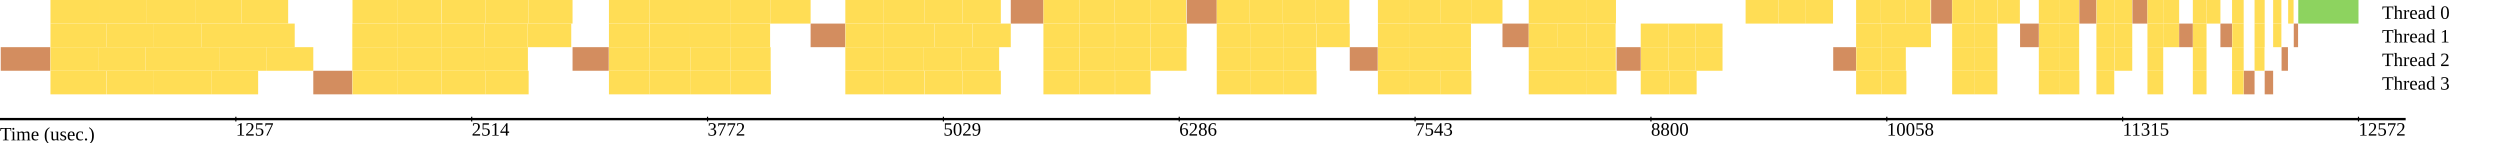
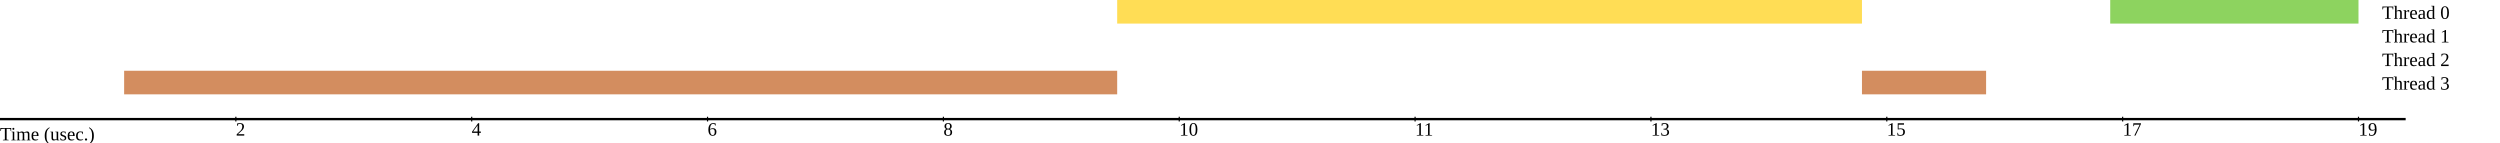
<svg x="-11" y="-8" width="1060" height="60.5">
-   <rect x="21.397" y="0" width="20.999" height="10" fill="#ffdd55" stroke-width="0" />
-   <rect x="42.396" y="0" width="19.885" height="10" fill="#ffdd55" stroke-width="0" />
-   <rect x="62.281" y="0" width="20.442" height="10" fill="#ffdd55" stroke-width="0" />
-   <rect x="82.724" y="0" width="19.647" height="10" fill="#ffdd55" stroke-width="0" />
-   <rect x="102.37" y="0" width="19.806" height="10" fill="#ffdd55" stroke-width="0" />
-   <rect x="149.459" y="0" width="18.931" height="10" fill="#ffdd55" stroke-width="0" />
-   <rect x="168.39" y="0" width="18.772" height="10" fill="#ffdd55" stroke-width="0" />
-   <rect x="187.241" y="0" width="18.533" height="10" fill="#ffdd55" stroke-width="0" />
-   <rect x="205.775" y="0" width="18.295" height="10" fill="#ffdd55" stroke-width="0" />
-   <rect x="224.069" y="0" width="18.692" height="10" fill="#ffdd55" stroke-width="0" />
-   <rect x="258.193" y="0" width="17.181" height="10" fill="#ffdd55" stroke-width="0" />
-   <rect x="275.374" y="0" width="17.181" height="10" fill="#ffdd55" stroke-width="0" />
-   <rect x="292.555" y="0" width="17.022" height="10" fill="#ffdd55" stroke-width="0" />
-   <rect x="309.577" y="0" width="17.022" height="10" fill="#ffdd55" stroke-width="0" />
-   <rect x="326.599" y="0" width="17.101" height="10" fill="#ffdd55" stroke-width="0" />
-   <rect x="358.416" y="0" width="16.306" height="10" fill="#ffdd55" stroke-width="0" />
-   <rect x="374.722" y="0" width="17.34" height="10" fill="#ffdd55" stroke-width="0" />
-   <rect x="392.062" y="0" width="16.067" height="10" fill="#ffdd55" stroke-width="0" />
-   <rect x="408.129" y="0" width="16.227" height="10" fill="#ffdd55" stroke-width="0" />
-   <rect x="428.571" y="0" width="13.84" height="10" fill="#d38d5f" stroke-width="0" />
-   <rect x="442.412" y="0" width="15.192" height="10" fill="#ffdd55" stroke-width="0" />
-   <rect x="457.604" y="0" width="15.033" height="10" fill="#ffdd55" stroke-width="0" />
-   <rect x="472.638" y="0" width="15.033" height="10" fill="#ffdd55" stroke-width="0" />
-   <rect x="487.671" y="0" width="15.272" height="10" fill="#ffdd55" stroke-width="0" />
-   <rect x="503.182" y="0" width="12.727" height="10" fill="#d38d5f" stroke-width="0" />
-   <rect x="515.908" y="0" width="13.999" height="10" fill="#ffdd55" stroke-width="0" />
-   <rect x="529.908" y="0" width="13.999" height="10" fill="#ffdd55" stroke-width="0" />
-   <rect x="543.907" y="0" width="13.999" height="10" fill="#ffdd55" stroke-width="0" />
-   <rect x="557.906" y="0" width="14.238" height="10" fill="#ffdd55" stroke-width="0" />
-   <rect x="584.235" y="0" width="13.204" height="10" fill="#ffdd55" stroke-width="0" />
-   <rect x="597.439" y="0" width="13.204" height="10" fill="#ffdd55" stroke-width="0" />
-   <rect x="610.643" y="0" width="13.124" height="10" fill="#ffdd55" stroke-width="0" />
-   <rect x="623.767" y="0" width="13.283" height="10" fill="#ffdd55" stroke-width="0" />
-   <rect x="648.186" y="0" width="12.409" height="10" fill="#ffdd55" stroke-width="0" />
-   <rect x="660.595" y="0" width="12.249" height="10" fill="#ffdd55" stroke-width="0" />
-   <rect x="672.844" y="0" width="12.329" height="10" fill="#ffdd55" stroke-width="0" />
-   <rect x="740.137" y="0" width="13.92" height="10" fill="#ffdd55" stroke-width="0" />
-   <rect x="754.057" y="0" width="11.613" height="10" fill="#ffdd55" stroke-width="0" />
-   <rect x="765.67" y="0" width="11.534" height="10" fill="#ffdd55" stroke-width="0" />
-   <rect x="786.987" y="0" width="10.5" height="10" fill="#ffdd55" stroke-width="0" />
-   <rect x="797.486" y="0" width="10.42" height="10" fill="#ffdd55" stroke-width="0" />
-   <rect x="807.906" y="0" width="10.659" height="10" fill="#ffdd55" stroke-width="0" />
-   <rect x="818.804" y="0" width="8.829" height="10" fill="#d38d5f" stroke-width="0" />
-   <rect x="827.712" y="0" width="9.545" height="10" fill="#ffdd55" stroke-width="0" />
-   <rect x="837.257" y="0" width="9.545" height="10" fill="#ffdd55" stroke-width="0" />
-   <rect x="846.882" y="0" width="9.545" height="10" fill="#ffdd55" stroke-width="0" />
-   <rect x="864.461" y="0" width="8.591" height="10" fill="#ffdd55" stroke-width="0" />
-   <rect x="873.051" y="0" width="8.511" height="10" fill="#ffdd55" stroke-width="0" />
-   <rect x="881.642" y="0" width="7.238" height="10" fill="#d38d5f" stroke-width="0" />
-   <rect x="888.96" y="0" width="7.477" height="10" fill="#ffdd55" stroke-width="0" />
-   <rect x="896.437" y="0" width="7.636" height="10" fill="#ffdd55" stroke-width="0" />
-   <rect x="904.152" y="0" width="6.363" height="10" fill="#d38d5f" stroke-width="0" />
-   <rect x="910.515" y="0" width="6.682" height="10" fill="#ffdd55" stroke-width="0" />
-   <rect x="917.197" y="0" width="6.761" height="10" fill="#ffdd55" stroke-width="0" />
-   <rect x="929.765" y="0" width="5.807" height="10" fill="#ffdd55" stroke-width="0" />
-   <rect x="935.571" y="0" width="5.886" height="10" fill="#ffdd55" stroke-width="0" />
-   <rect x="946.389" y="0" width="4.932" height="10" fill="#ffdd55" stroke-width="0" />
-   <rect x="955.934" y="0" width="4.295" height="10" fill="#ffdd55" stroke-width="0" />
-   <rect x="963.808" y="0" width="3.5" height="10" fill="#ffdd55" stroke-width="0" />
-   <rect x="970.172" y="0" width="2.307" height="10" fill="#ffdd55" stroke-width="0" />
-   <rect x="974.467" y="0" width="25.533" height="10" fill="#8dd35f" stroke-width="0" />
-   <rect x="21.397" y="10" width="23.783" height="10" fill="#ffdd55" stroke-width="0" />
-   <rect x="45.18" y="10" width="19.726" height="10" fill="#ffdd55" stroke-width="0" />
-   <rect x="64.906" y="10" width="20.601" height="10" fill="#ffdd55" stroke-width="0" />
-   <rect x="85.507" y="10" width="19.647" height="10" fill="#ffdd55" stroke-width="0" />
-   <rect x="105.154" y="10" width="19.806" height="10" fill="#ffdd55" stroke-width="0" />
-   <rect x="149.38" y="10" width="19.011" height="10" fill="#ffdd55" stroke-width="0" />
-   <rect x="168.39" y="10" width="18.692" height="10" fill="#ffdd55" stroke-width="0" />
-   <rect x="187.082" y="10" width="18.374" height="10" fill="#ffdd55" stroke-width="0" />
-   <rect x="205.457" y="10" width="18.215" height="10" fill="#ffdd55" stroke-width="0" />
-   <rect x="223.672" y="10" width="18.533" height="10" fill="#ffdd55" stroke-width="0" />
-   <rect x="258.193" y="10" width="17.181" height="10" fill="#ffdd55" stroke-width="0" />
-   <rect x="275.453" y="10" width="17.101" height="10" fill="#ffdd55" stroke-width="0" />
-   <rect x="292.555" y="10" width="17.022" height="10" fill="#ffdd55" stroke-width="0" />
-   <rect x="309.577" y="10" width="16.942" height="10" fill="#ffdd55" stroke-width="0" />
-   <rect x="343.7" y="10" width="14.715" height="10" fill="#d38d5f" stroke-width="0" />
-   <rect x="358.495" y="10" width="16.227" height="10" fill="#ffdd55" stroke-width="0" />
-   <rect x="374.722" y="10" width="21.476" height="10" fill="#ffdd55" stroke-width="0" />
-   <rect x="396.198" y="10" width="16.227" height="10" fill="#ffdd55" stroke-width="0" />
-   <rect x="412.504" y="10" width="16.067" height="10" fill="#ffdd55" stroke-width="0" />
-   <rect x="442.412" y="10" width="15.272" height="10" fill="#ffdd55" stroke-width="0" />
-   <rect x="457.684" y="10" width="15.033" height="10" fill="#ffdd55" stroke-width="0" />
-   <rect x="472.797" y="10" width="15.033" height="10" fill="#ffdd55" stroke-width="0" />
-   <rect x="487.83" y="10" width="15.352" height="10" fill="#ffdd55" stroke-width="0" />
-   <rect x="515.908" y="10" width="14.158" height="10" fill="#ffdd55" stroke-width="0" />
-   <rect x="530.067" y="10" width="13.999" height="10" fill="#ffdd55" stroke-width="0" />
-   <rect x="544.066" y="10" width="13.999" height="10" fill="#ffdd55" stroke-width="0" />
-   <rect x="558.145" y="10" width="14.158" height="10" fill="#ffdd55" stroke-width="0" />
-   <rect x="584.235" y="10" width="13.204" height="10" fill="#ffdd55" stroke-width="0" />
-   <rect x="597.439" y="10" width="13.124" height="10" fill="#ffdd55" stroke-width="0" />
-   <rect x="610.563" y="10" width="13.124" height="10" fill="#ffdd55" stroke-width="0" />
-   <rect x="637.051" y="10" width="11.136" height="10" fill="#d38d5f" stroke-width="0" />
-   <rect x="648.186" y="10" width="12.329" height="10" fill="#ffdd55" stroke-width="0" />
-   <rect x="660.515" y="10" width="12.249" height="10" fill="#ffdd55" stroke-width="0" />
-   <rect x="672.765" y="10" width="12.249" height="10" fill="#ffdd55" stroke-width="0" />
-   <rect x="695.673" y="10" width="11.772" height="10" fill="#ffdd55" stroke-width="0" />
-   <rect x="707.445" y="10" width="11.374" height="10" fill="#ffdd55" stroke-width="0" />
-   <rect x="718.82" y="10" width="11.534" height="10" fill="#ffdd55" stroke-width="0" />
-   <rect x="786.987" y="10" width="10.659" height="10" fill="#ffdd55" stroke-width="0" />
-   <rect x="797.646" y="10" width="10.5" height="10" fill="#ffdd55" stroke-width="0" />
-   <rect x="808.145" y="10" width="10.579" height="10" fill="#ffdd55" stroke-width="0" />
-   <rect x="827.712" y="10" width="9.625" height="10" fill="#ffdd55" stroke-width="0" />
-   <rect x="837.337" y="10" width="9.545" height="10" fill="#ffdd55" stroke-width="0" />
-   <rect x="856.507" y="10" width="7.954" height="10" fill="#d38d5f" stroke-width="0" />
-   <rect x="864.54" y="10" width="8.511" height="10" fill="#ffdd55" stroke-width="0" />
-   <rect x="873.051" y="10" width="8.511" height="10" fill="#ffdd55" stroke-width="0" />
-   <rect x="888.88" y="10" width="7.636" height="10" fill="#ffdd55" stroke-width="0" />
-   <rect x="896.516" y="10" width="7.556" height="10" fill="#ffdd55" stroke-width="0" />
-   <rect x="910.515" y="10" width="6.682" height="10" fill="#ffdd55" stroke-width="0" />
-   <rect x="917.197" y="10" width="6.682" height="10" fill="#ffdd55" stroke-width="0" />
-   <rect x="923.958" y="10" width="5.807" height="10" fill="#d38d5f" stroke-width="0" />
-   <rect x="929.765" y="10" width="5.807" height="10" fill="#ffdd55" stroke-width="0" />
-   <rect x="941.457" y="10" width="4.932" height="10" fill="#d38d5f" stroke-width="0" />
-   <rect x="946.468" y="10" width="4.852" height="10" fill="#ffdd55" stroke-width="0" />
-   <rect x="955.934" y="10" width="4.295" height="10" fill="#ffdd55" stroke-width="0" />
-   <rect x="963.808" y="10" width="3.5" height="10" fill="#ffdd55" stroke-width="0" />
-   <rect x="972.558" y="10" width="1.829" height="10" fill="#d38d5f" stroke-width="0" />
-   <rect x="0.318" y="20" width="20.999" height="10" fill="#d38d5f" stroke-width="0" />
-   <rect x="21.397" y="20" width="20.522" height="10" fill="#ffdd55" stroke-width="0" />
-   <rect x="41.919" y="20" width="19.806" height="10" fill="#ffdd55" stroke-width="0" />
-   <rect x="61.724" y="20" width="31.499" height="10" fill="#ffdd55" stroke-width="0" />
-   <rect x="93.223" y="20" width="19.885" height="10" fill="#ffdd55" stroke-width="0" />
-   <rect x="113.108" y="20" width="19.726" height="10" fill="#ffdd55" stroke-width="0" />
-   <rect x="149.38" y="20" width="19.011" height="10" fill="#ffdd55" stroke-width="0" />
-   <rect x="168.39" y="20" width="18.692" height="10" fill="#ffdd55" stroke-width="0" />
-   <rect x="187.082" y="20" width="18.533" height="10" fill="#ffdd55" stroke-width="0" />
-   <rect x="205.616" y="20" width="18.215" height="10" fill="#ffdd55" stroke-width="0" />
-   <rect x="242.762" y="20" width="15.352" height="10" fill="#d38d5f" stroke-width="0" />
-   <rect x="258.193" y="20" width="17.261" height="10" fill="#ffdd55" stroke-width="0" />
-   <rect x="275.453" y="20" width="17.261" height="10" fill="#ffdd55" stroke-width="0" />
-   <rect x="292.714" y="20" width="17.101" height="10" fill="#ffdd55" stroke-width="0" />
-   <rect x="309.815" y="20" width="16.942" height="10" fill="#ffdd55" stroke-width="0" />
-   <rect x="358.416" y="20" width="16.306" height="10" fill="#ffdd55" stroke-width="0" />
-   <rect x="374.722" y="20" width="16.704" height="10" fill="#ffdd55" stroke-width="0" />
-   <rect x="391.425" y="20" width="16.147" height="10" fill="#ffdd55" stroke-width="0" />
-   <rect x="407.572" y="20" width="16.067" height="10" fill="#ffdd55" stroke-width="0" />
-   <rect x="442.412" y="20" width="15.192" height="10" fill="#ffdd55" stroke-width="0" />
-   <rect x="457.684" y="20" width="15.033" height="10" fill="#ffdd55" stroke-width="0" />
-   <rect x="472.717" y="20" width="15.033" height="10" fill="#ffdd55" stroke-width="0" />
-   <rect x="487.83" y="20" width="15.272" height="10" fill="#ffdd55" stroke-width="0" />
-   <rect x="515.908" y="20" width="14.158" height="10" fill="#ffdd55" stroke-width="0" />
-   <rect x="530.067" y="20" width="13.999" height="10" fill="#ffdd55" stroke-width="0" />
-   <rect x="544.066" y="20" width="13.999" height="10" fill="#ffdd55" stroke-width="0" />
-   <rect x="572.304" y="20" width="11.852" height="10" fill="#d38d5f" stroke-width="0" />
-   <rect x="584.235" y="20" width="13.204" height="10" fill="#ffdd55" stroke-width="0" />
-   <rect x="597.439" y="20" width="13.124" height="10" fill="#ffdd55" stroke-width="0" />
-   <rect x="610.563" y="20" width="13.124" height="10" fill="#ffdd55" stroke-width="0" />
-   <rect x="648.186" y="20" width="12.409" height="10" fill="#ffdd55" stroke-width="0" />
-   <rect x="660.595" y="20" width="12.249" height="10" fill="#ffdd55" stroke-width="0" />
-   <rect x="672.844" y="20" width="12.249" height="10" fill="#ffdd55" stroke-width="0" />
-   <rect x="685.412" y="20" width="10.261" height="10" fill="#d38d5f" stroke-width="0" />
-   <rect x="695.752" y="20" width="11.693" height="10" fill="#ffdd55" stroke-width="0" />
-   <rect x="707.445" y="20" width="11.374" height="10" fill="#ffdd55" stroke-width="0" />
-   <rect x="718.82" y="20" width="11.534" height="10" fill="#ffdd55" stroke-width="0" />
-   <rect x="777.283" y="20" width="9.704" height="10" fill="#d38d5f" stroke-width="0" />
-   <rect x="787.066" y="20" width="10.579" height="10" fill="#ffdd55" stroke-width="0" />
-   <rect x="797.646" y="20" width="10.42" height="10" fill="#ffdd55" stroke-width="0" />
-   <rect x="827.712" y="20" width="9.625" height="10" fill="#ffdd55" stroke-width="0" />
-   <rect x="837.337" y="20" width="9.545" height="10" fill="#ffdd55" stroke-width="0" />
-   <rect x="864.461" y="20" width="8.591" height="10" fill="#ffdd55" stroke-width="0" />
-   <rect x="873.051" y="20" width="8.511" height="10" fill="#ffdd55" stroke-width="0" />
-   <rect x="888.88" y="20" width="7.556" height="10" fill="#ffdd55" stroke-width="0" />
-   <rect x="896.516" y="20" width="7.556" height="10" fill="#ffdd55" stroke-width="0" />
-   <rect x="910.515" y="20" width="6.682" height="10" fill="#ffdd55" stroke-width="0" />
-   <rect x="929.765" y="20" width="5.807" height="10" fill="#ffdd55" stroke-width="0" />
-   <rect x="946.389" y="20" width="4.932" height="10" fill="#ffdd55" stroke-width="0" />
-   <rect x="955.934" y="20" width="4.216" height="10" fill="#ffdd55" stroke-width="0" />
-   <rect x="967.388" y="20" width="2.704" height="10" fill="#d38d5f" stroke-width="0" />
-   <rect x="21.397" y="30" width="23.703" height="10" fill="#ffdd55" stroke-width="0" />
-   <rect x="45.18" y="30" width="19.726" height="10" fill="#ffdd55" stroke-width="0" />
-   <rect x="64.906" y="30" width="24.658" height="10" fill="#ffdd55" stroke-width="0" />
-   <rect x="89.564" y="30" width="19.885" height="10" fill="#ffdd55" stroke-width="0" />
-   <rect x="132.835" y="30" width="16.545" height="10" fill="#d38d5f" stroke-width="0" />
-   <rect x="149.459" y="30" width="18.931" height="10" fill="#ffdd55" stroke-width="0" />
-   <rect x="168.39" y="30" width="18.851" height="10" fill="#ffdd55" stroke-width="0" />
-   <rect x="187.241" y="30" width="18.533" height="10" fill="#ffdd55" stroke-width="0" />
-   <rect x="205.775" y="30" width="18.374" height="10" fill="#ffdd55" stroke-width="0" />
-   <rect x="258.193" y="30" width="17.261" height="10" fill="#ffdd55" stroke-width="0" />
-   <rect x="275.453" y="30" width="17.181" height="10" fill="#ffdd55" stroke-width="0" />
-   <rect x="292.634" y="30" width="17.181" height="10" fill="#ffdd55" stroke-width="0" />
-   <rect x="309.815" y="30" width="17.022" height="10" fill="#ffdd55" stroke-width="0" />
-   <rect x="358.416" y="30" width="16.306" height="10" fill="#ffdd55" stroke-width="0" />
-   <rect x="374.722" y="30" width="17.261" height="10" fill="#ffdd55" stroke-width="0" />
-   <rect x="392.062" y="30" width="16.067" height="10" fill="#ffdd55" stroke-width="0" />
-   <rect x="408.129" y="30" width="16.227" height="10" fill="#ffdd55" stroke-width="0" />
-   <rect x="442.412" y="30" width="15.272" height="10" fill="#ffdd55" stroke-width="0" />
-   <rect x="457.684" y="30" width="15.033" height="10" fill="#ffdd55" stroke-width="0" />
-   <rect x="472.797" y="30" width="15.033" height="10" fill="#ffdd55" stroke-width="0" />
-   <rect x="515.908" y="30" width="14.158" height="10" fill="#ffdd55" stroke-width="0" />
-   <rect x="530.067" y="30" width="13.999" height="10" fill="#ffdd55" stroke-width="0" />
-   <rect x="544.066" y="30" width="14.158" height="10" fill="#ffdd55" stroke-width="0" />
-   <rect x="584.235" y="30" width="13.204" height="10" fill="#ffdd55" stroke-width="0" />
-   <rect x="597.439" y="30" width="13.204" height="10" fill="#ffdd55" stroke-width="0" />
-   <rect x="610.643" y="30" width="13.204" height="10" fill="#ffdd55" stroke-width="0" />
-   <rect x="648.186" y="30" width="12.409" height="10" fill="#ffdd55" stroke-width="0" />
-   <rect x="660.595" y="30" width="12.249" height="10" fill="#ffdd55" stroke-width="0" />
-   <rect x="672.844" y="30" width="12.568" height="10" fill="#ffdd55" stroke-width="0" />
-   <rect x="695.673" y="30" width="12.249" height="10" fill="#ffdd55" stroke-width="0" />
-   <rect x="707.922" y="30" width="11.454" height="10" fill="#ffdd55" stroke-width="0" />
-   <rect x="786.987" y="30" width="10.738" height="10" fill="#ffdd55" stroke-width="0" />
-   <rect x="797.725" y="30" width="10.579" height="10" fill="#ffdd55" stroke-width="0" />
-   <rect x="827.712" y="30" width="9.625" height="10" fill="#ffdd55" stroke-width="0" />
-   <rect x="837.337" y="30" width="9.545" height="10" fill="#ffdd55" stroke-width="0" />
-   <rect x="864.461" y="30" width="8.591" height="10" fill="#ffdd55" stroke-width="0" />
-   <rect x="873.051" y="30" width="8.591" height="10" fill="#ffdd55" stroke-width="0" />
-   <rect x="888.88" y="30" width="7.556" height="10" fill="#ffdd55" stroke-width="0" />
-   <rect x="910.515" y="30" width="6.682" height="10" fill="#ffdd55" stroke-width="0" />
-   <rect x="929.765" y="30" width="5.807" height="10" fill="#ffdd55" stroke-width="0" />
-   <rect x="946.389" y="30" width="4.932" height="10" fill="#ffdd55" stroke-width="0" />
-   <rect x="951.4" y="30" width="4.534" height="10" fill="#d38d5f" stroke-width="0" />
-   <rect x="960.229" y="30" width="3.579" height="10" fill="#d38d5f" stroke-width="0" />
+   <rect x="473.684" y="0" width="315.789" height="10" fill="#ffdd55" stroke-width="0" />
+   <rect x="894.737" y="0" width="105.263" height="10" fill="#8dd35f" stroke-width="0" />
+   <rect x="52.632" y="30" width="421.053" height="10" fill="#d38d5f" stroke-width="0" />
+   <rect x="789.474" y="30" width="52.632" height="10" fill="#d38d5f" stroke-width="0" />
  <line x1="0" y1="50.5" x2="1020" y2="50.5" style="stroke:rgb(0,0,0);stroke-width:1" />
  <text x="1010" y="8" style="font-size:6pt">Thread 0</text>
  <text x="1010" y="18" style="font-size:6pt">Thread 1</text>
  <text x="1010" y="28" style="font-size:6pt">Thread 2</text>
  <text x="1010" y="38" style="font-size:6pt">Thread 3</text>
  <text x="0" y="59.5" style="font-size:6pt">Time (usec.)</text>
  <line x1="100" y1="49.5" x2="100" y2="51.5" style="stroke:rgb(0,0,0);stroke-width:0.5" />
-   <text x="100" y="57.5" style="font-size:6pt"> 1257 </text>
+   <text x="100" y="57.5" style="font-size:6pt"> 2 </text>
  <line x1="200" y1="49.5" x2="200" y2="51.5" style="stroke:rgb(0,0,0);stroke-width:0.5" />
-   <text x="200" y="57.5" style="font-size:6pt"> 2514 </text>
+   <text x="200" y="57.5" style="font-size:6pt"> 4 </text>
  <line x1="300" y1="49.5" x2="300" y2="51.5" style="stroke:rgb(0,0,0);stroke-width:0.5" />
-   <text x="300" y="57.5" style="font-size:6pt"> 3772 </text>
+   <text x="300" y="57.5" style="font-size:6pt"> 6 </text>
  <line x1="400" y1="49.5" x2="400" y2="51.5" style="stroke:rgb(0,0,0);stroke-width:0.5" />
-   <text x="400" y="57.5" style="font-size:6pt"> 5029 </text>
+   <text x="400" y="57.5" style="font-size:6pt"> 8 </text>
  <line x1="500" y1="49.5" x2="500" y2="51.5" style="stroke:rgb(0,0,0);stroke-width:0.5" />
-   <text x="500" y="57.5" style="font-size:6pt"> 6286 </text>
+   <text x="500" y="57.5" style="font-size:6pt"> 10 </text>
  <line x1="600" y1="49.5" x2="600" y2="51.5" style="stroke:rgb(0,0,0);stroke-width:0.5" />
-   <text x="600" y="57.5" style="font-size:6pt"> 7543 </text>
+   <text x="600" y="57.5" style="font-size:6pt"> 11 </text>
  <line x1="700" y1="49.5" x2="700" y2="51.5" style="stroke:rgb(0,0,0);stroke-width:0.5" />
-   <text x="700" y="57.5" style="font-size:6pt"> 8800 </text>
+   <text x="700" y="57.5" style="font-size:6pt"> 13 </text>
  <line x1="800" y1="49.5" x2="800" y2="51.5" style="stroke:rgb(0,0,0);stroke-width:0.5" />
-   <text x="800" y="57.5" style="font-size:6pt"> 10058 </text>
+   <text x="800" y="57.5" style="font-size:6pt"> 15 </text>
  <line x1="900" y1="49.5" x2="900" y2="51.5" style="stroke:rgb(0,0,0);stroke-width:0.5" />
-   <text x="900" y="57.5" style="font-size:6pt"> 11315 </text>
+   <text x="900" y="57.5" style="font-size:6pt"> 17 </text>
  <line x1="1000" y1="49.5" x2="1000" y2="51.5" style="stroke:rgb(0,0,0);stroke-width:0.5" />
-   <text x="1000" y="57.5" style="font-size:6pt"> 12572 </text>
+   <text x="1000" y="57.5" style="font-size:6pt"> 19 </text>
</svg>
